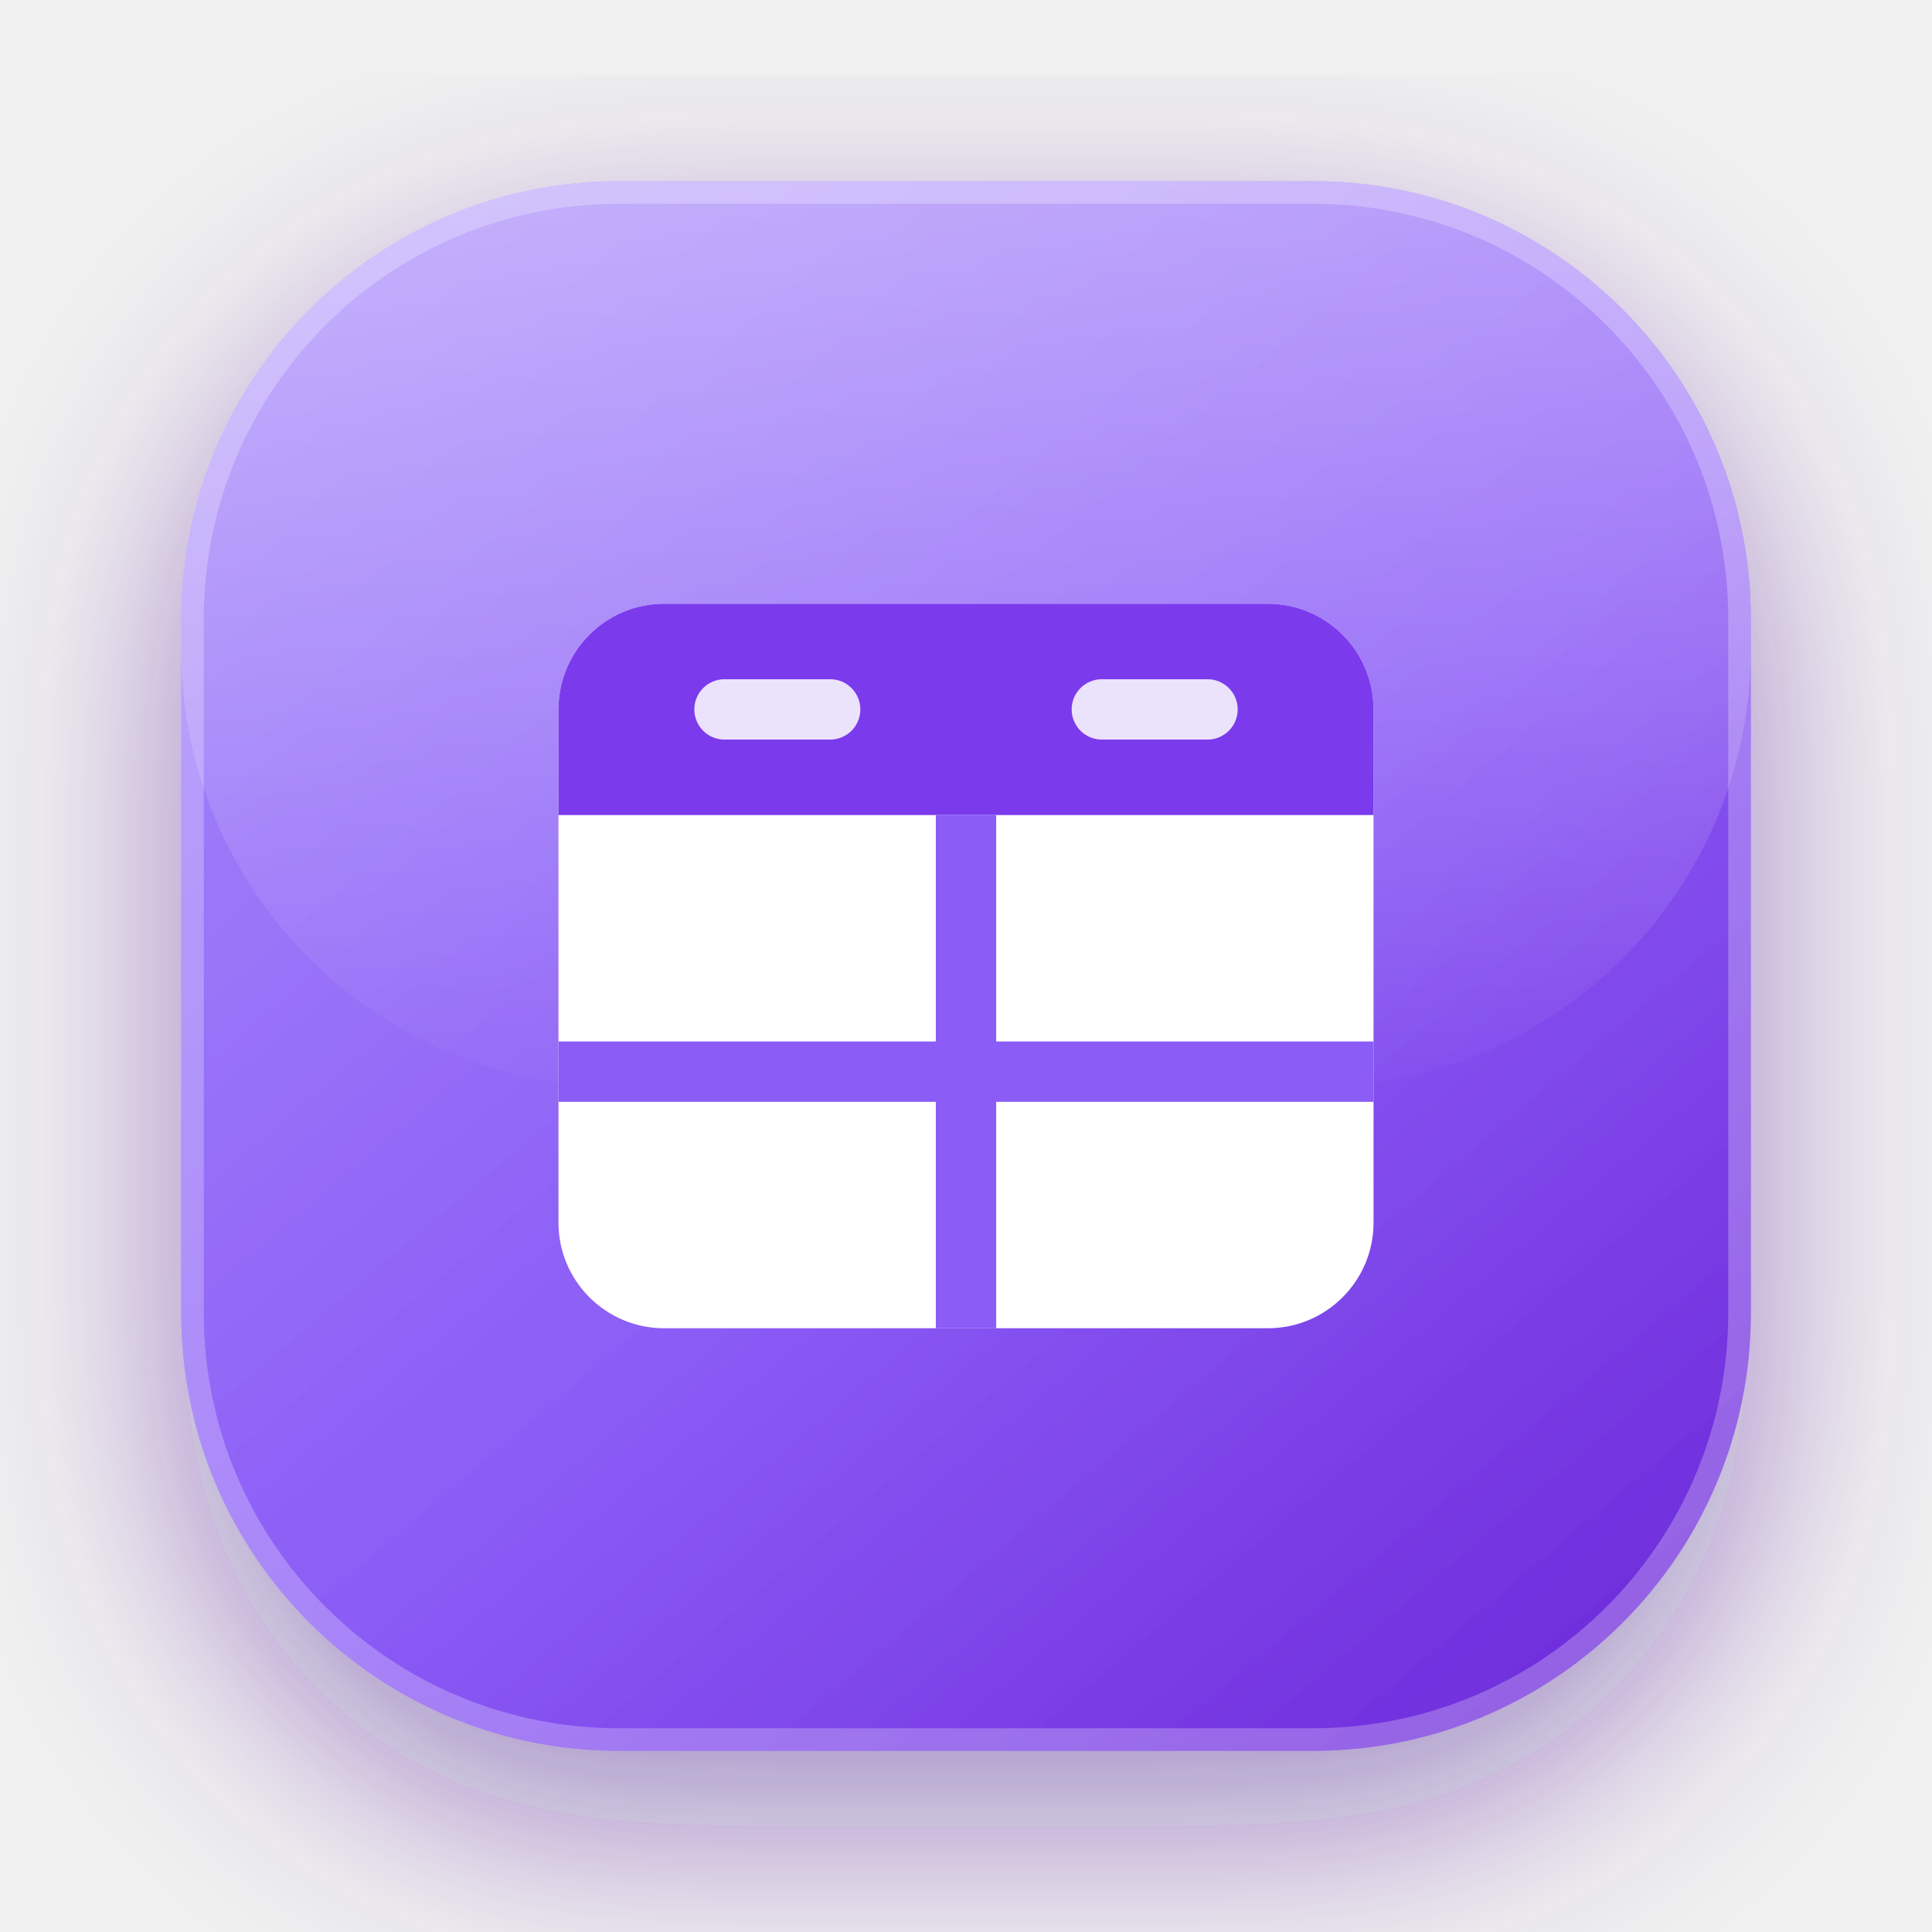
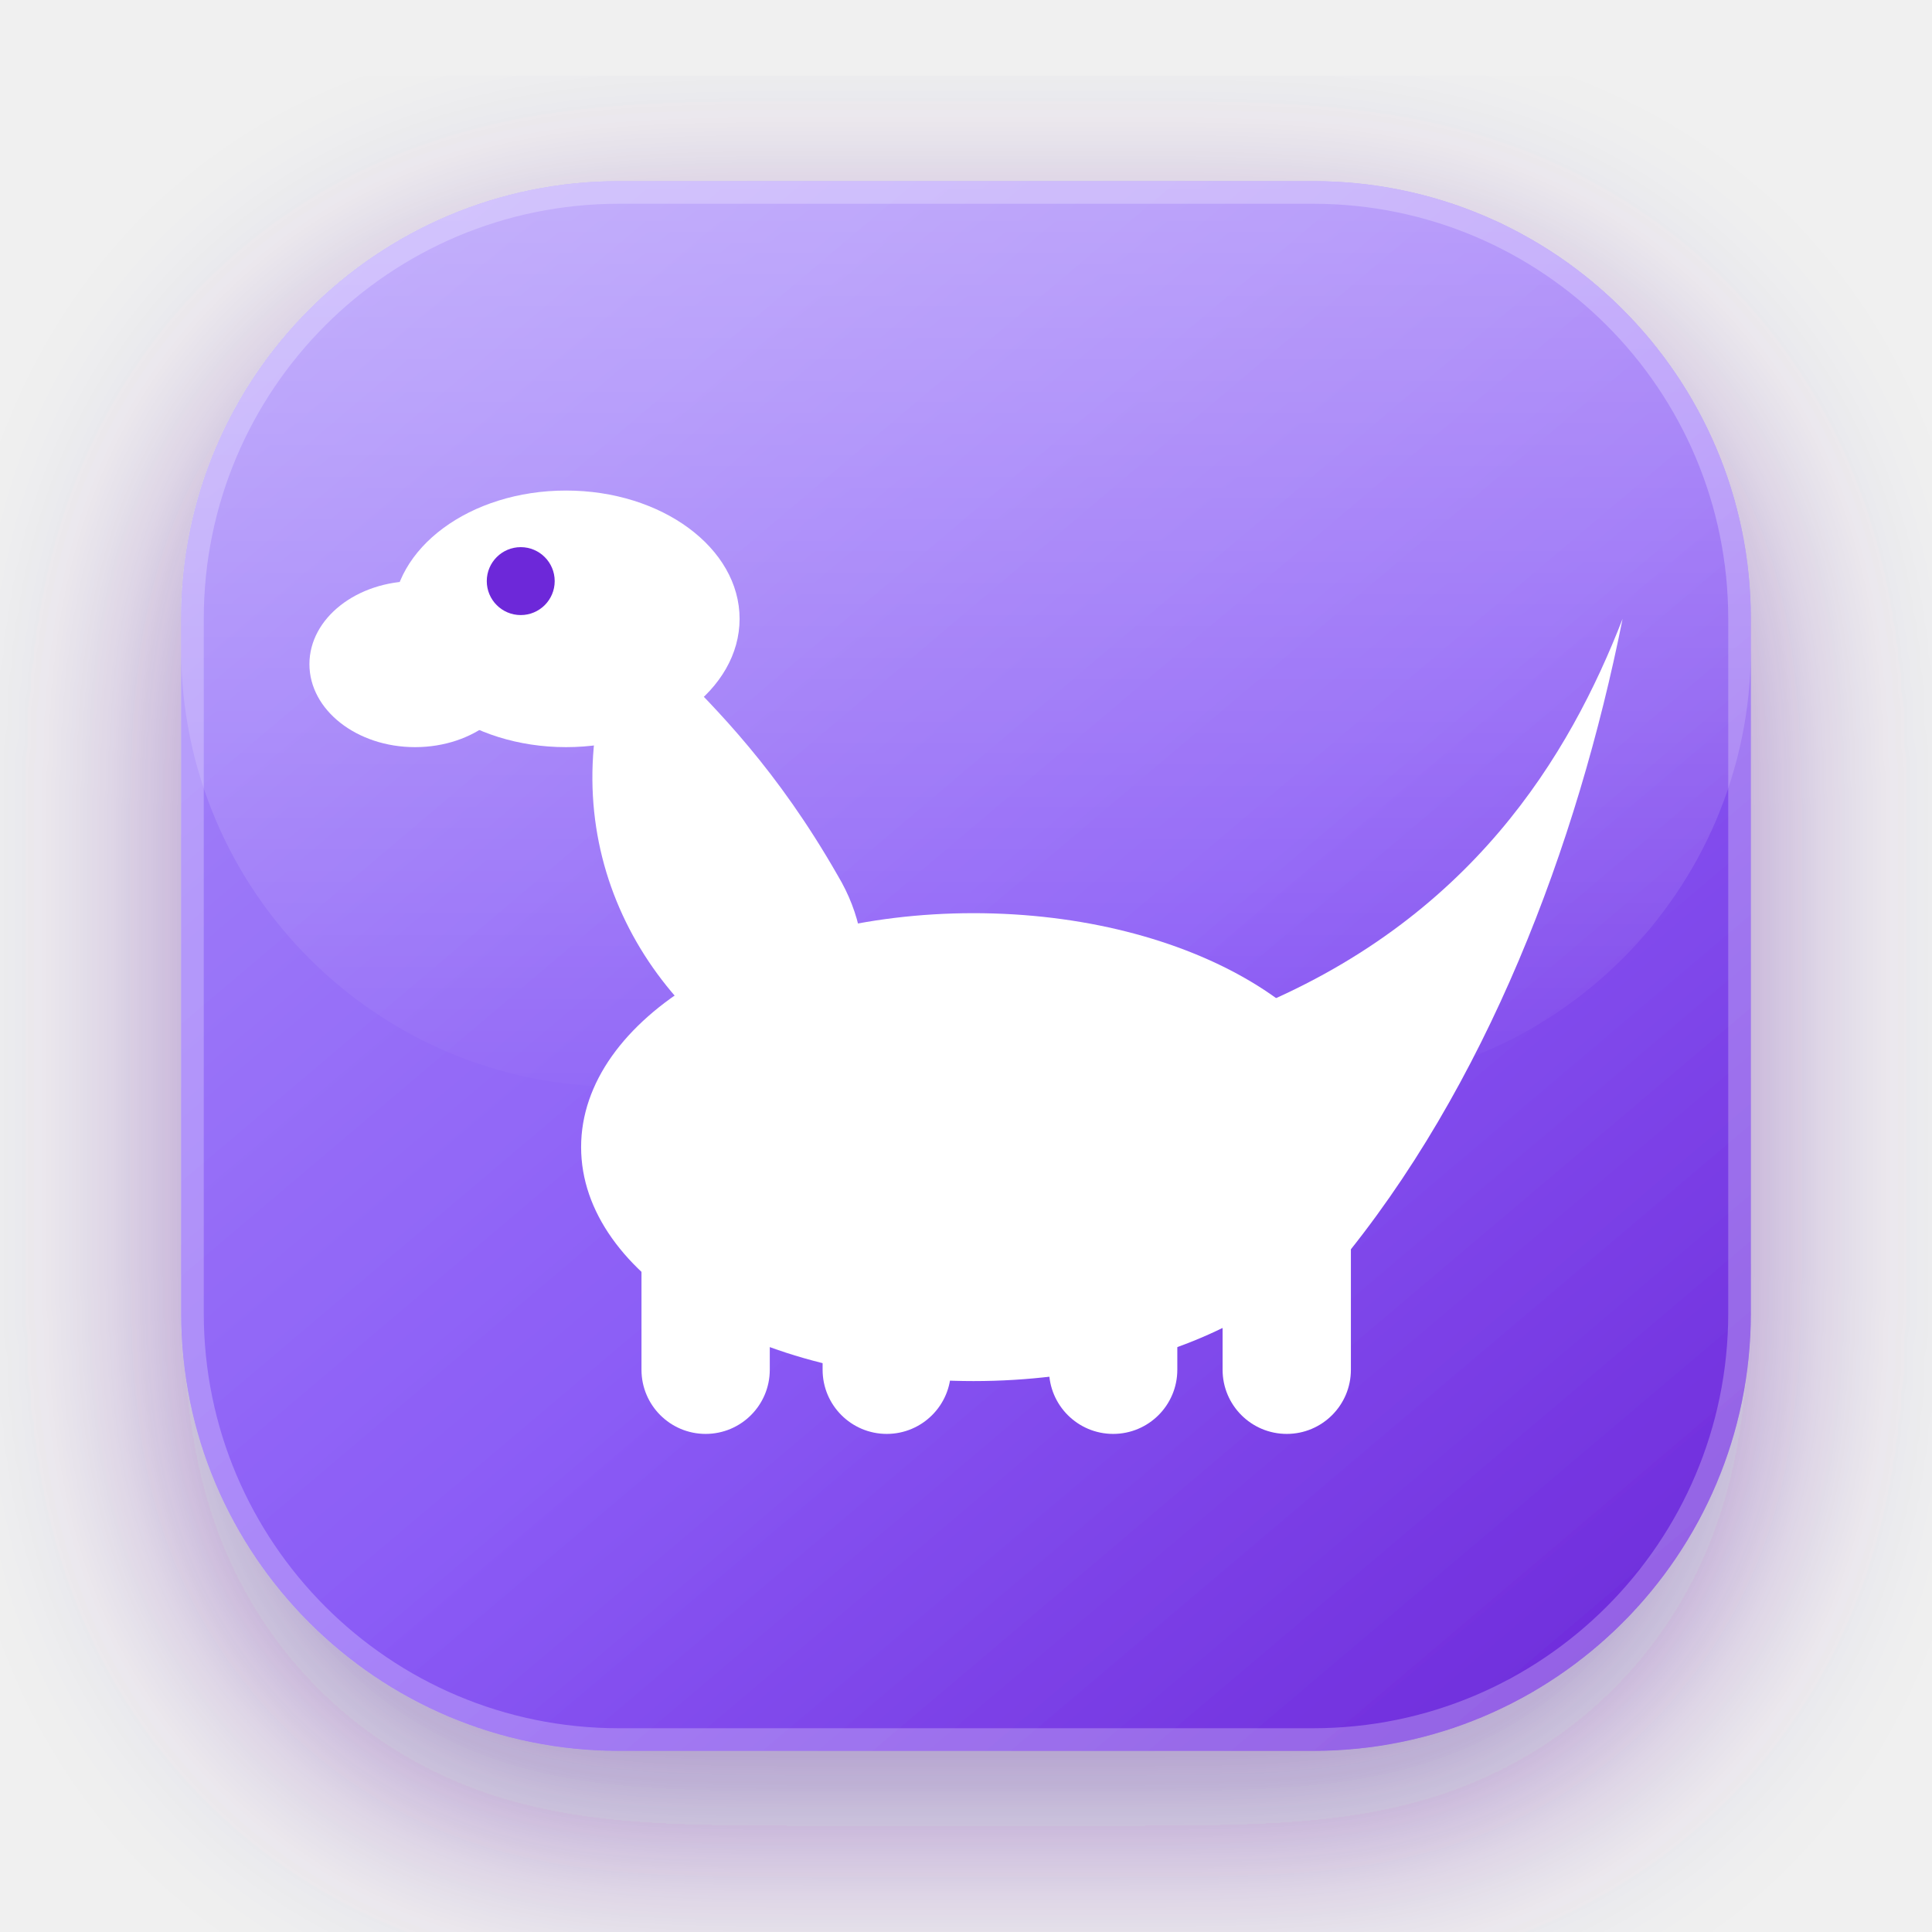
<svg xmlns="http://www.w3.org/2000/svg" width="256" height="256" viewBox="0 0 256 256" fill="none">
  <defs>
    <linearGradient id="tile" x1="40" y1="24" x2="216" y2="232" gradientUnits="userSpaceOnUse">
      <stop offset="0" stop-color="#A78BFA" />
      <stop offset="0.55" stop-color="#8B5CF6" />
      <stop offset="1" stop-color="#6D28D9" />
    </linearGradient>
    <linearGradient id="gloss" x1="128" y1="24" x2="128" y2="150" gradientUnits="userSpaceOnUse">
      <stop offset="0" stop-color="#FFFFFF" stop-opacity="0.35" />
      <stop offset="1" stop-color="#FFFFFF" stop-opacity="0" />
    </linearGradient>
    <filter id="shadow" x="-20%" y="-20%" width="140%" height="150%">
      <feDropShadow dx="0" dy="10" stdDeviation="14" flood-color="#4C1D95" flood-opacity="0.45" />
    </filter>
  </defs>
  <g filter="url(#shadow)">
    <rect x="24" y="24" width="208" height="208" rx="58" fill="url(#tile)" />
  </g>
  <rect x="24" y="24" width="208" height="120" rx="58" fill="url(#gloss)" />
  <rect x="25.5" y="25.5" width="205" height="205" rx="56.5" stroke="#FFFFFF" stroke-opacity="0.25" stroke-width="3" />
-   <g>
-     <rect x="74" y="80" width="108" height="96" rx="14" fill="#FFFFFF" />
-     <path d="M74 94 C74 86.27 80.27 80 88 80 H168 C175.73 80 182 86.27 182 94 V108 H74 Z" fill="#7C3AED" />
-     <rect x="124" y="108" width="8" height="68" fill="#8B5CF6" />
-     <rect x="74" y="138" width="108" height="8" fill="#8B5CF6" />
-     <rect x="92" y="90" width="22" height="8" rx="4" fill="#FFFFFF" fill-opacity="0.85" />
-     <rect x="142" y="90" width="22" height="8" rx="4" fill="#FFFFFF" fill-opacity="0.85" />
+   <g transform="translate(-11 2)">
+     <g fill="#FFFFFF">
+       <rect x="96" y="150" width="17" height="38" rx="8.5" />
+       <rect x="120" y="154" width="17" height="34" rx="8.5" />
+       <rect x="150" y="154" width="17" height="34" rx="8.5" />
+       <rect x="173" y="150" width="17" height="38" rx="8.5" />
+       <path d="M176 132 C206 120 219 98 226 80 C220 110 208 142 188 166 C182 156 178 144 176 132 Z" />
+       <ellipse cx="140" cy="150" rx="52" ry="31" />
+       <path d="M92 86 C84 110 96 132 116 142 C126 136 128 124 122 114 C114 100 106 92 100 86 Z" />
+       <ellipse cx="86" cy="80" rx="23" ry="17" />
+       <ellipse cx="66" cy="86" rx="14" ry="11" />
+     </g>
+     <circle cx="80" cy="75" r="4.5" fill="#6D28D9" />
  </g>
</svg>
